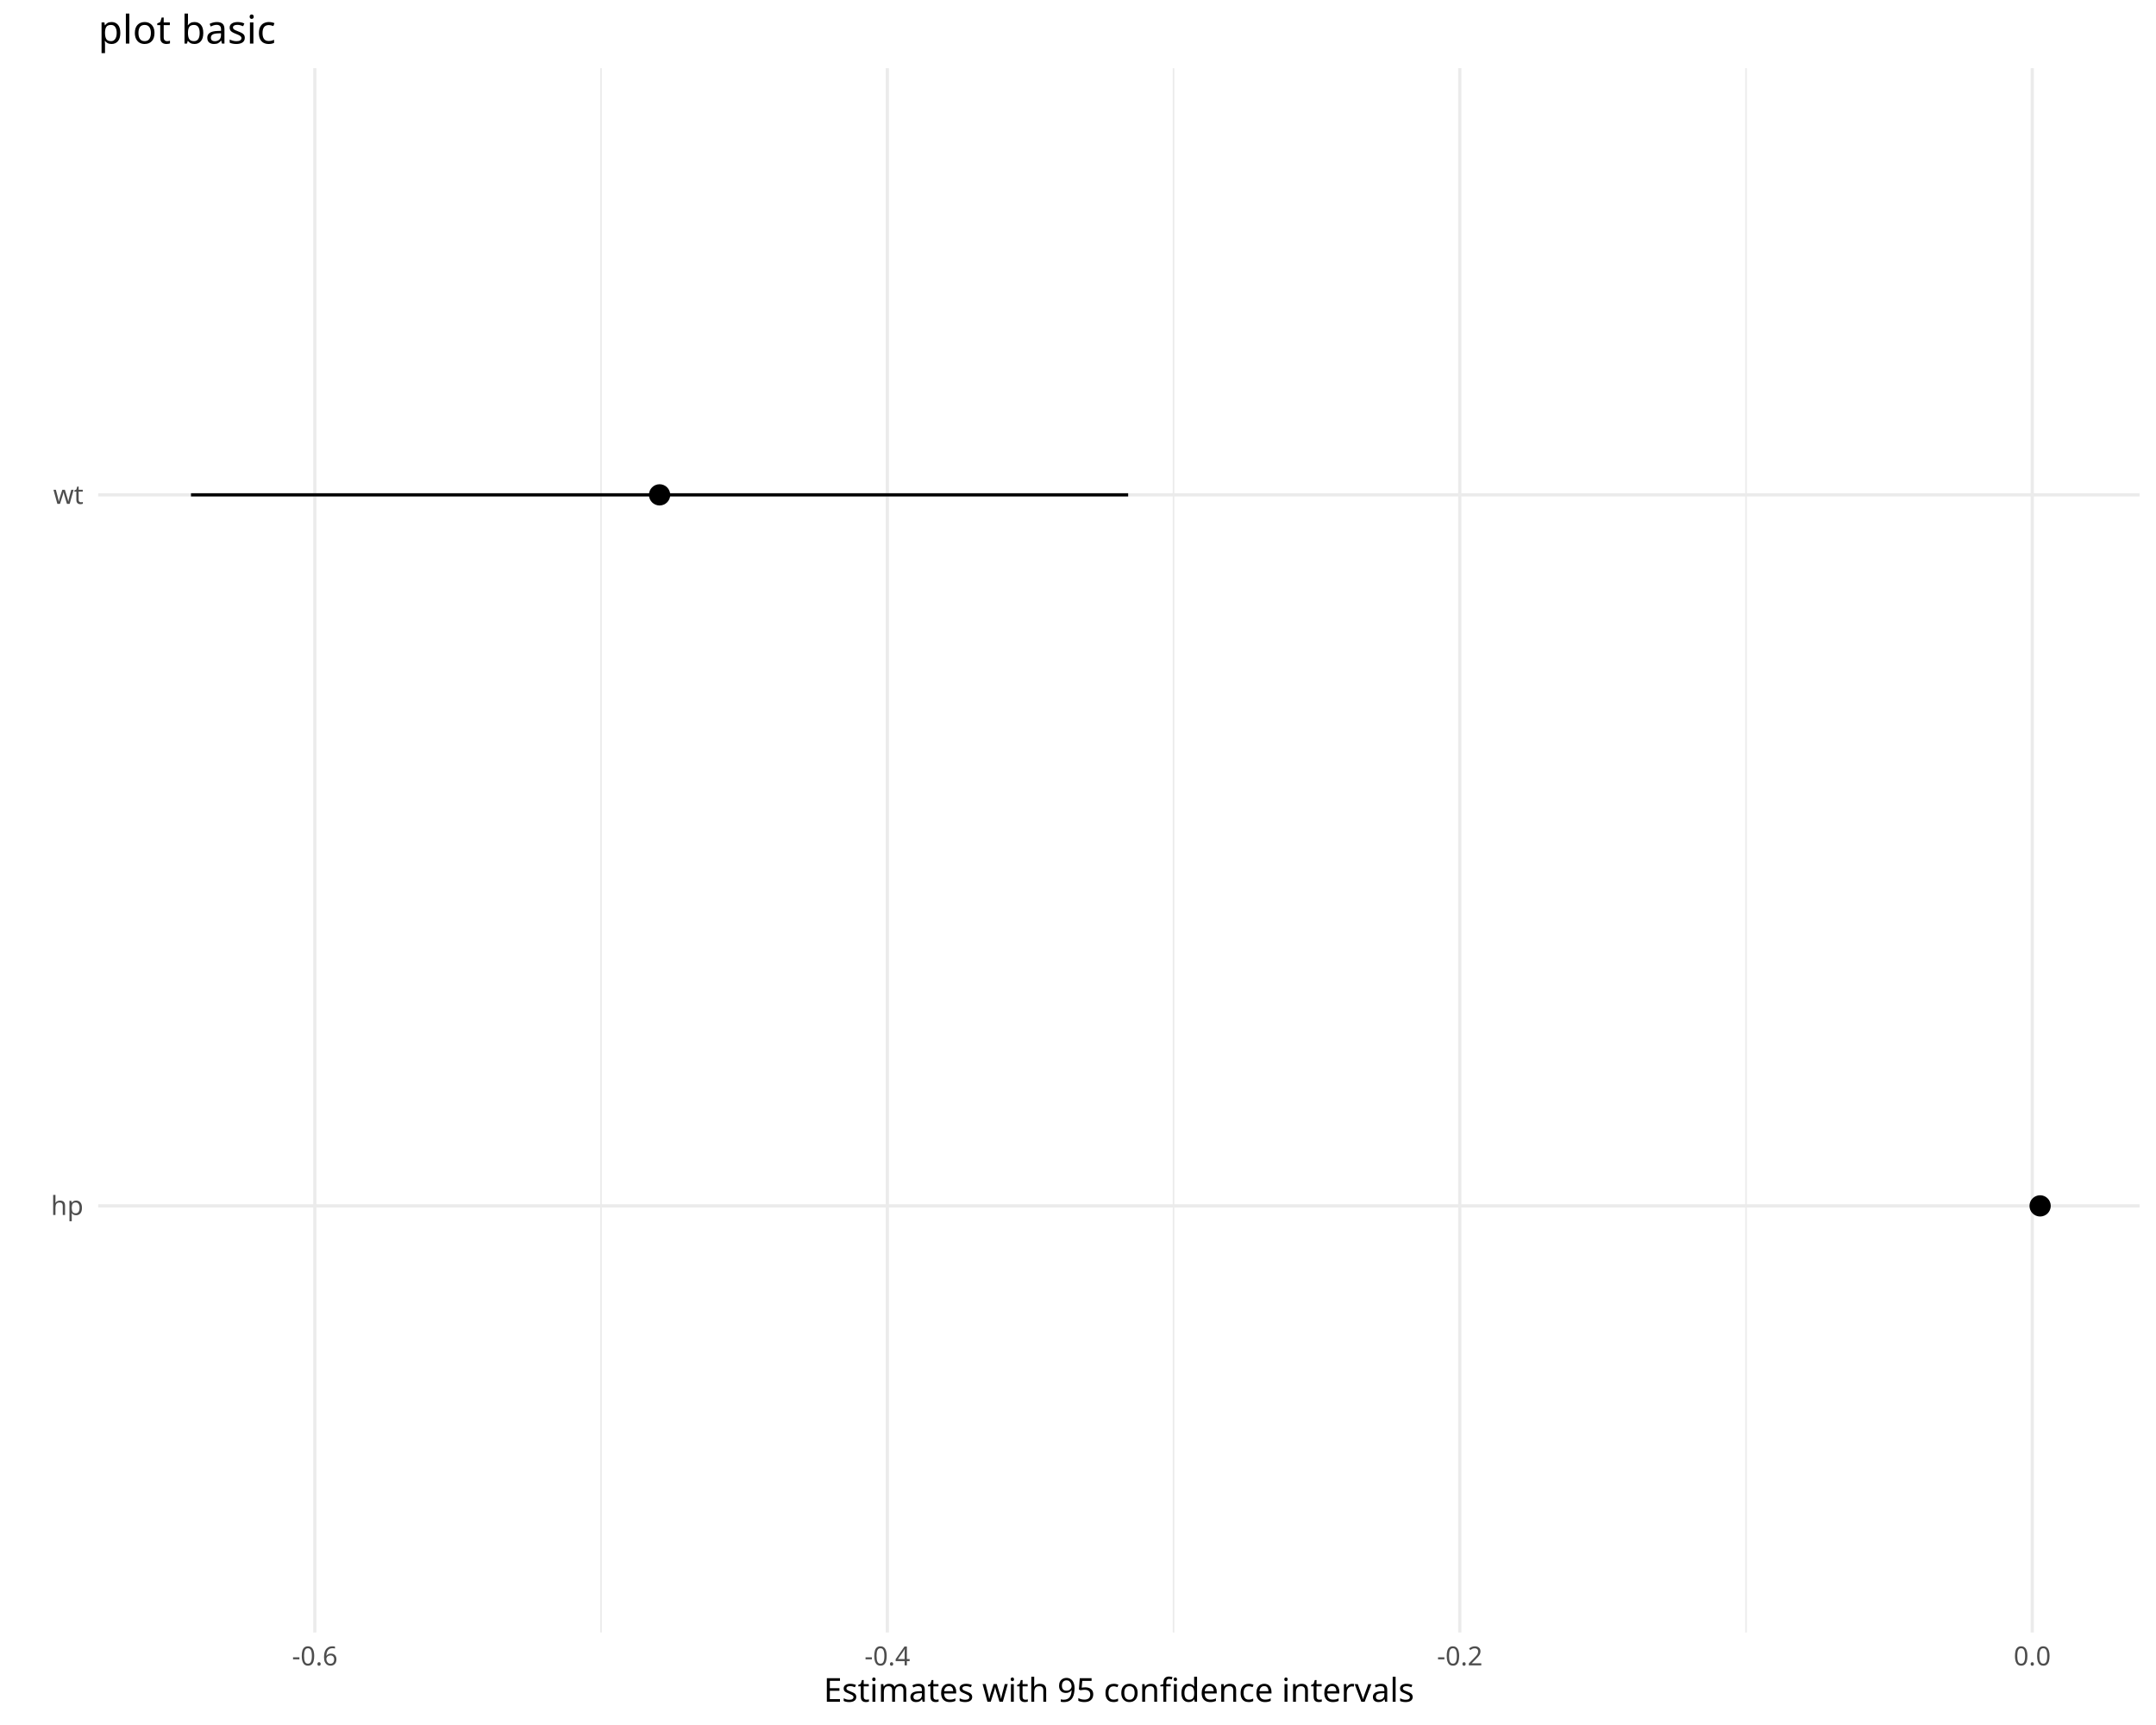
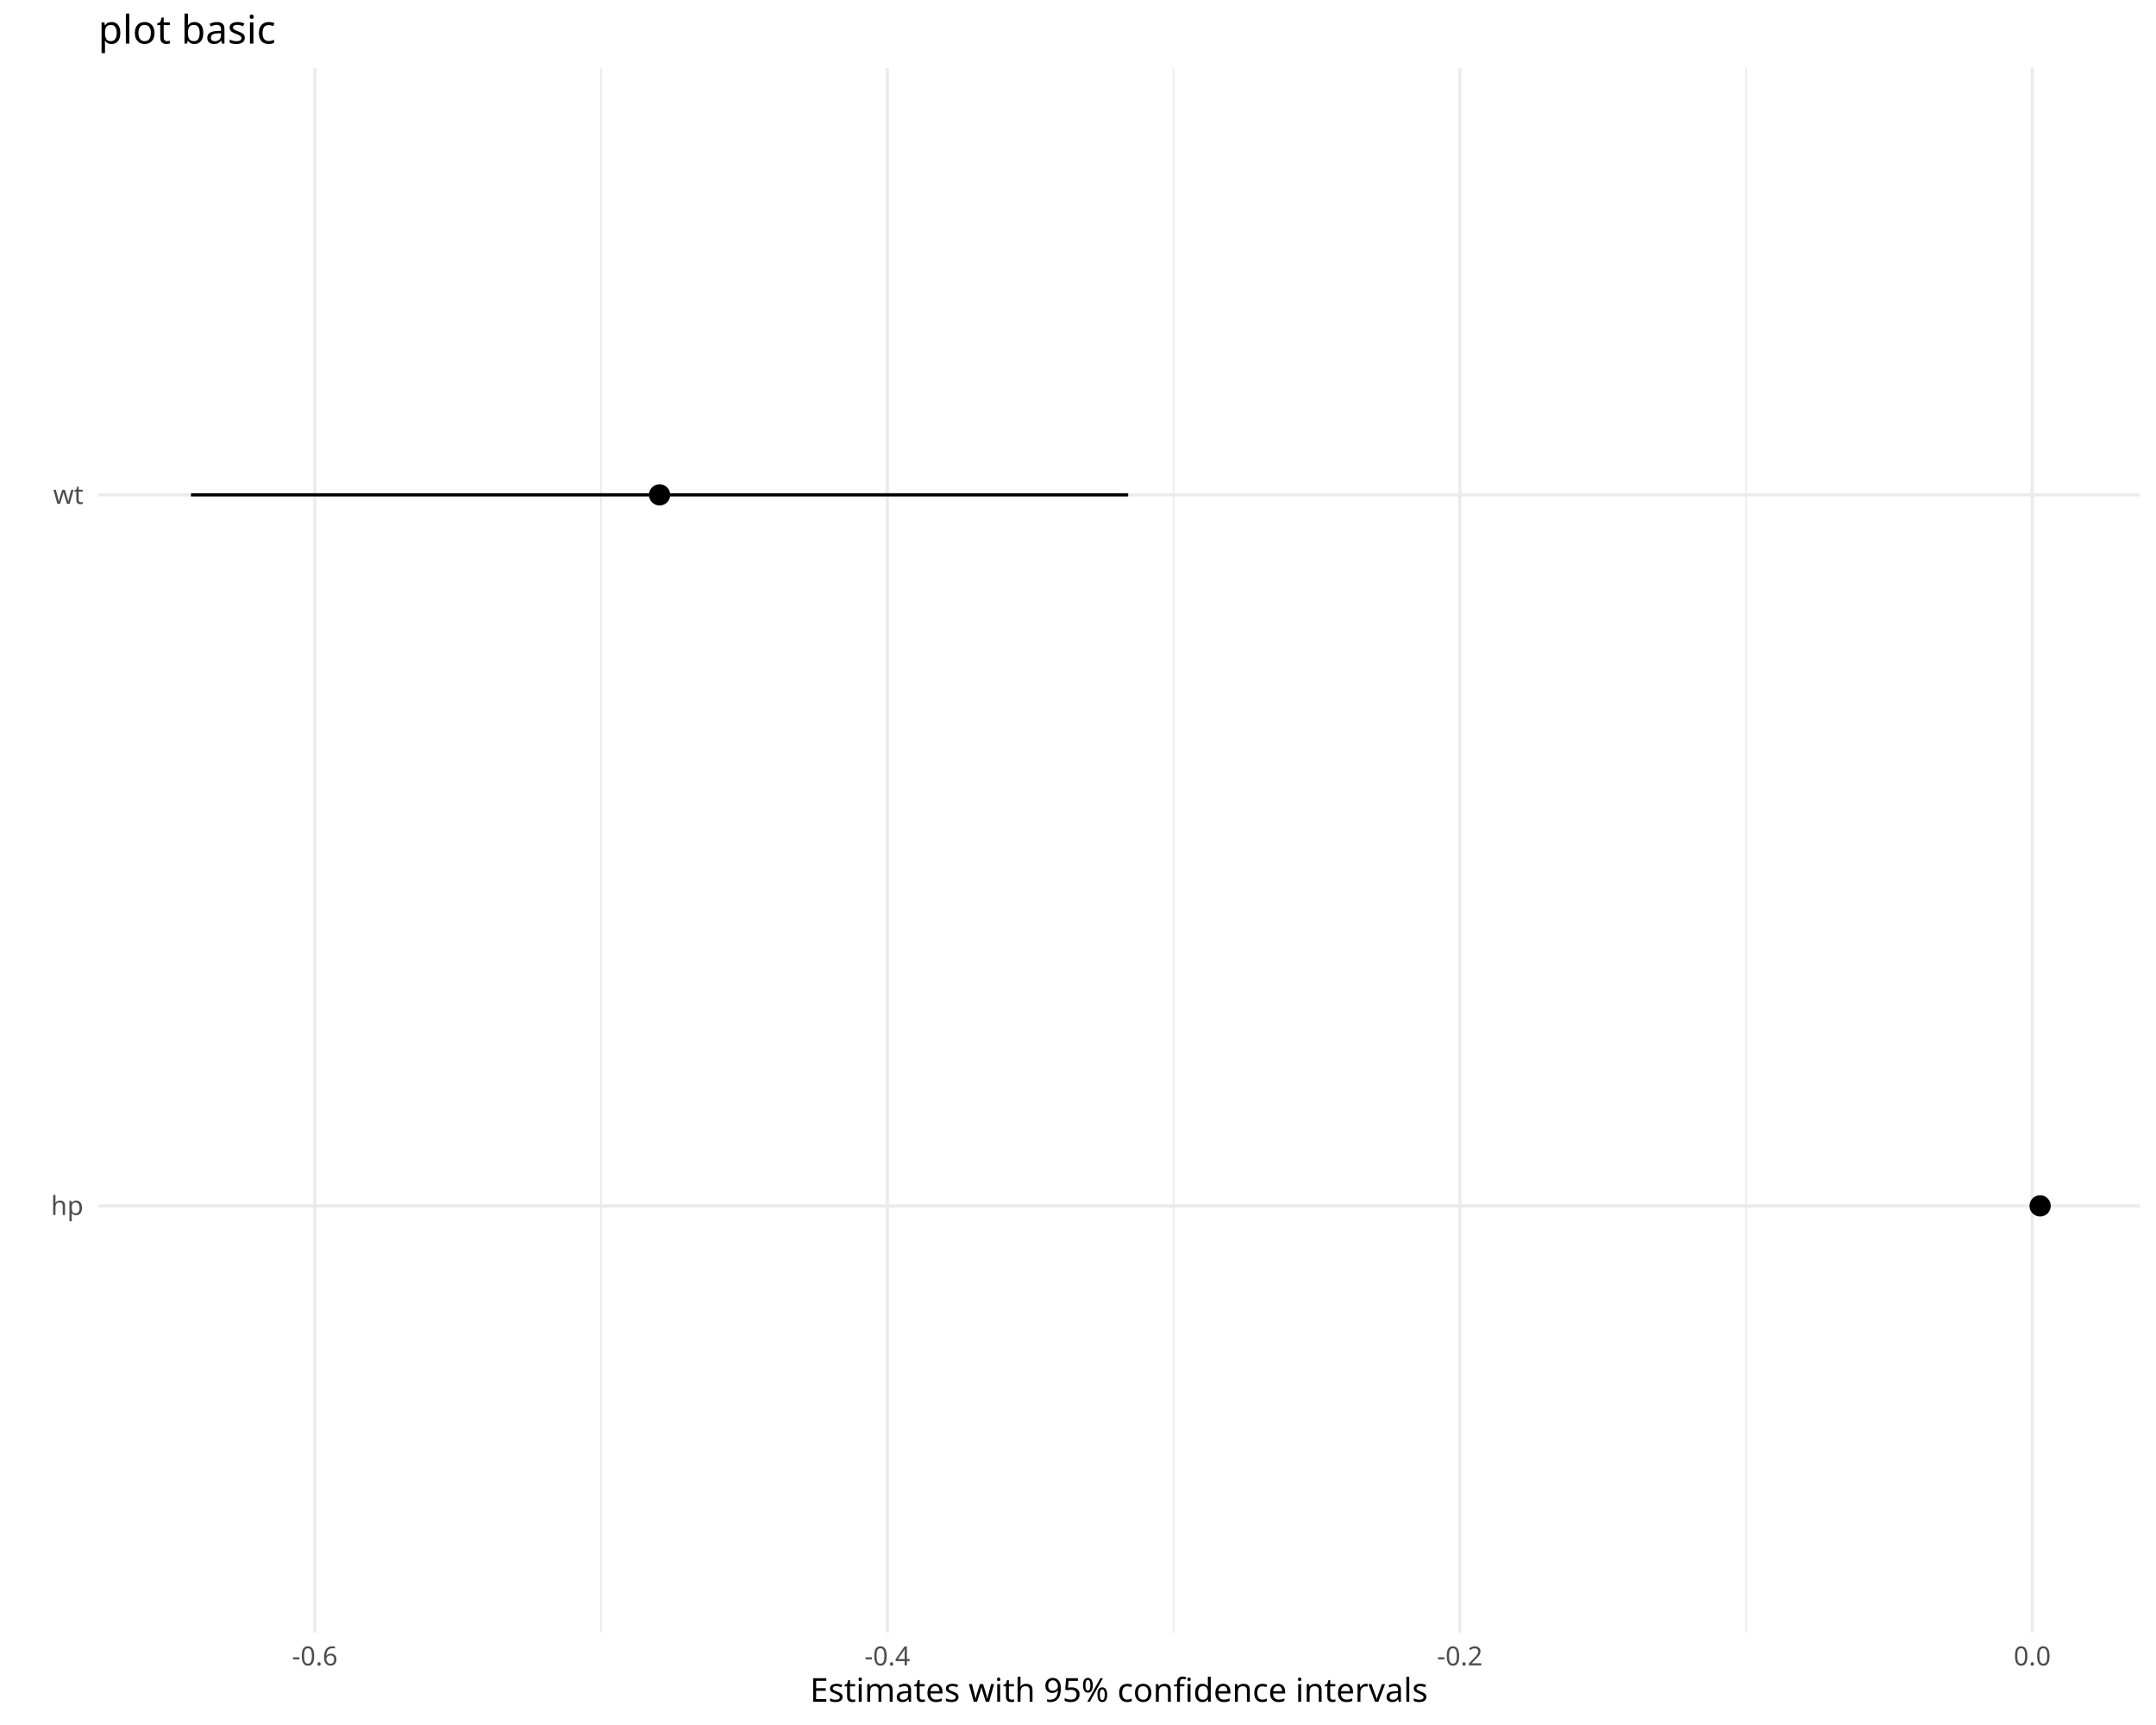
<svg xmlns="http://www.w3.org/2000/svg" class="svglite" data-engine-version="2.0" width="720.00pt" height="576.00pt" viewBox="0 0 720.00 576.00">
  <defs>
    <style type="text/css">
    .svglite line, .svglite polyline, .svglite polygon, .svglite path, .svglite rect, .svglite circle {
      fill: none;
      stroke: #000000;
      stroke-linecap: round;
      stroke-linejoin: round;
      stroke-miterlimit: 10.00;
    }
  </style>
  </defs>
  <rect width="100%" height="100%" style="stroke: none; fill: #FFFFFF;" />
  <defs>
    <clipPath id="cpMC4wMHw3MjAuMDB8MC4wMHw1NzYuMDA=">
      <rect x="0.00" y="0.00" width="720.00" height="576.00" />
    </clipPath>
  </defs>
  <g clip-path="url(#cpMC4wMHw3MjAuMDB8MC4wMHw1NzYuMDA=)">
</g>
  <defs>
    <clipPath id="cpMzIuNzl8NzE0LjUyfDIyLjc4fDU0NS4xMQ==">
      <rect x="32.79" y="22.78" width="681.73" height="522.33" />
    </clipPath>
  </defs>
  <g clip-path="url(#cpMzIuNzl8NzE0LjUyfDIyLjc4fDU0NS4xMQ==)">
    <polyline points="200.72,545.11 200.72,22.78 " style="stroke-width: 0.53; stroke: #EBEBEB; stroke-linecap: butt;" />
    <polyline points="391.91,545.11 391.91,22.78 " style="stroke-width: 0.53; stroke: #EBEBEB; stroke-linecap: butt;" />
    <polyline points="583.09,545.11 583.09,22.78 " style="stroke-width: 0.53; stroke: #EBEBEB; stroke-linecap: butt;" />
    <polyline points="32.79,402.66 714.52,402.66 " style="stroke-width: 1.07; stroke: #EBEBEB; stroke-linecap: butt;" />
    <polyline points="32.79,165.24 714.52,165.24 " style="stroke-width: 1.07; stroke: #EBEBEB; stroke-linecap: butt;" />
    <polyline points="105.13,545.11 105.13,22.78 " style="stroke-width: 1.07; stroke: #EBEBEB; stroke-linecap: butt;" />
    <polyline points="296.32,545.11 296.32,22.78 " style="stroke-width: 1.07; stroke: #EBEBEB; stroke-linecap: butt;" />
    <polyline points="487.50,545.11 487.50,22.78 " style="stroke-width: 1.07; stroke: #EBEBEB; stroke-linecap: butt;" />
    <polyline points="678.68,545.11 678.68,22.78 " style="stroke-width: 1.07; stroke: #EBEBEB; stroke-linecap: butt;" />
    <line x1="679.07" y1="402.66" x2="683.53" y2="402.66" style="stroke-width: 1.07; stroke-linecap: butt;" />
    <line x1="63.78" y1="165.24" x2="376.75" y2="165.24" style="stroke-width: 1.07; stroke-linecap: butt;" />
    <circle cx="681.30" cy="402.66" r="2.84" style="stroke-width: 1.42; fill: #000000;" />
    <circle cx="220.27" cy="165.24" r="2.84" style="stroke-width: 1.42; fill: #000000;" />
  </g>
  <g clip-path="url(#cpMC4wMHw3MjAuMDB8MC4wMHw1NzYuMDA=)">
    <text x="27.86" y="405.69" text-anchor="end" style="font-size: 8.80px; fill: #4D4D4D; font-family: sans;" textLength="9.79px" lengthAdjust="spacingAndGlyphs">hp</text>
    <text x="27.86" y="168.26" text-anchor="end" style="font-size: 8.80px; fill: #4D4D4D; font-family: sans;" textLength="8.80px" lengthAdjust="spacingAndGlyphs">wt</text>
    <text x="105.13" y="556.10" text-anchor="middle" style="font-size: 8.80px; fill: #4D4D4D; font-family: sans;" textLength="15.16px" lengthAdjust="spacingAndGlyphs">-0.6</text>
    <text x="296.32" y="556.10" text-anchor="middle" style="font-size: 8.80px; fill: #4D4D4D; font-family: sans;" textLength="15.16px" lengthAdjust="spacingAndGlyphs">-0.4</text>
    <text x="487.50" y="556.10" text-anchor="middle" style="font-size: 8.80px; fill: #4D4D4D; font-family: sans;" textLength="15.16px" lengthAdjust="spacingAndGlyphs">-0.2</text>
    <text x="678.68" y="556.10" text-anchor="middle" style="font-size: 8.80px; fill: #4D4D4D; font-family: sans;" textLength="12.23px" lengthAdjust="spacingAndGlyphs">0.0</text>
-     <text x="373.66" y="568.24" text-anchor="middle" style="font-size: 11.00px; font-family: sans;" textLength="186.51px" lengthAdjust="spacingAndGlyphs">Estimates with 95 confidence intervals</text>
+     <text x="373.66" y="568.24" text-anchor="middle" style="font-size: 11.00px; font-family: sans;" textLength="196.29px" lengthAdjust="spacingAndGlyphs">Estimates with 95% confidence intervals</text>
    <text x="32.79" y="14.56" style="font-size: 13.20px; font-family: sans;" textLength="55.77px" lengthAdjust="spacingAndGlyphs">plot basic</text>
  </g>
</svg>
